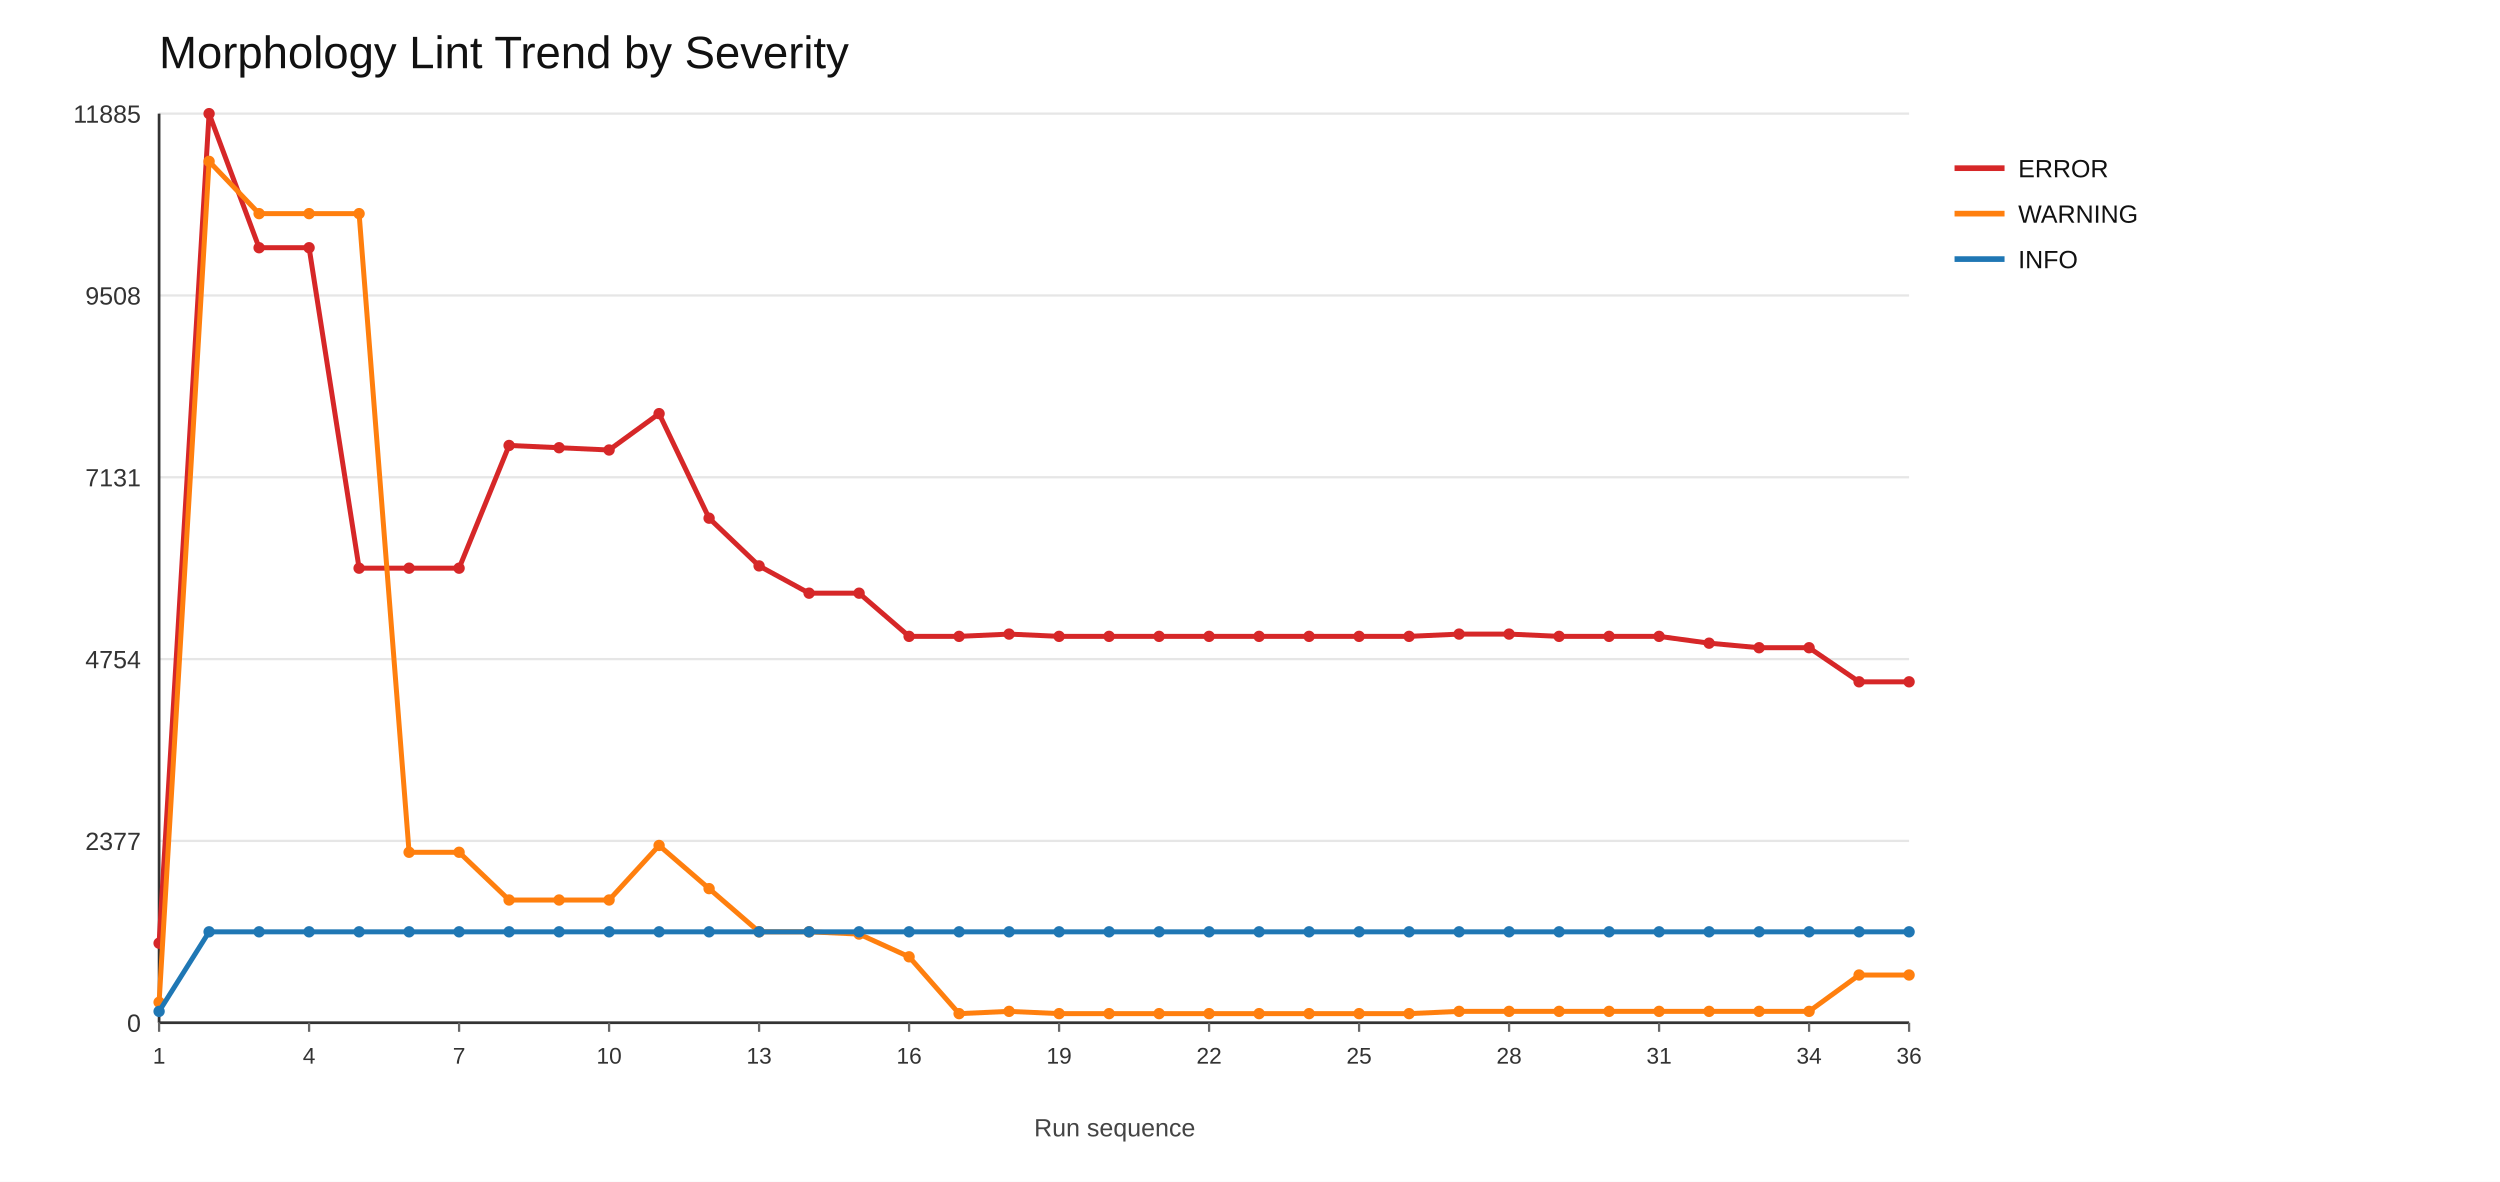
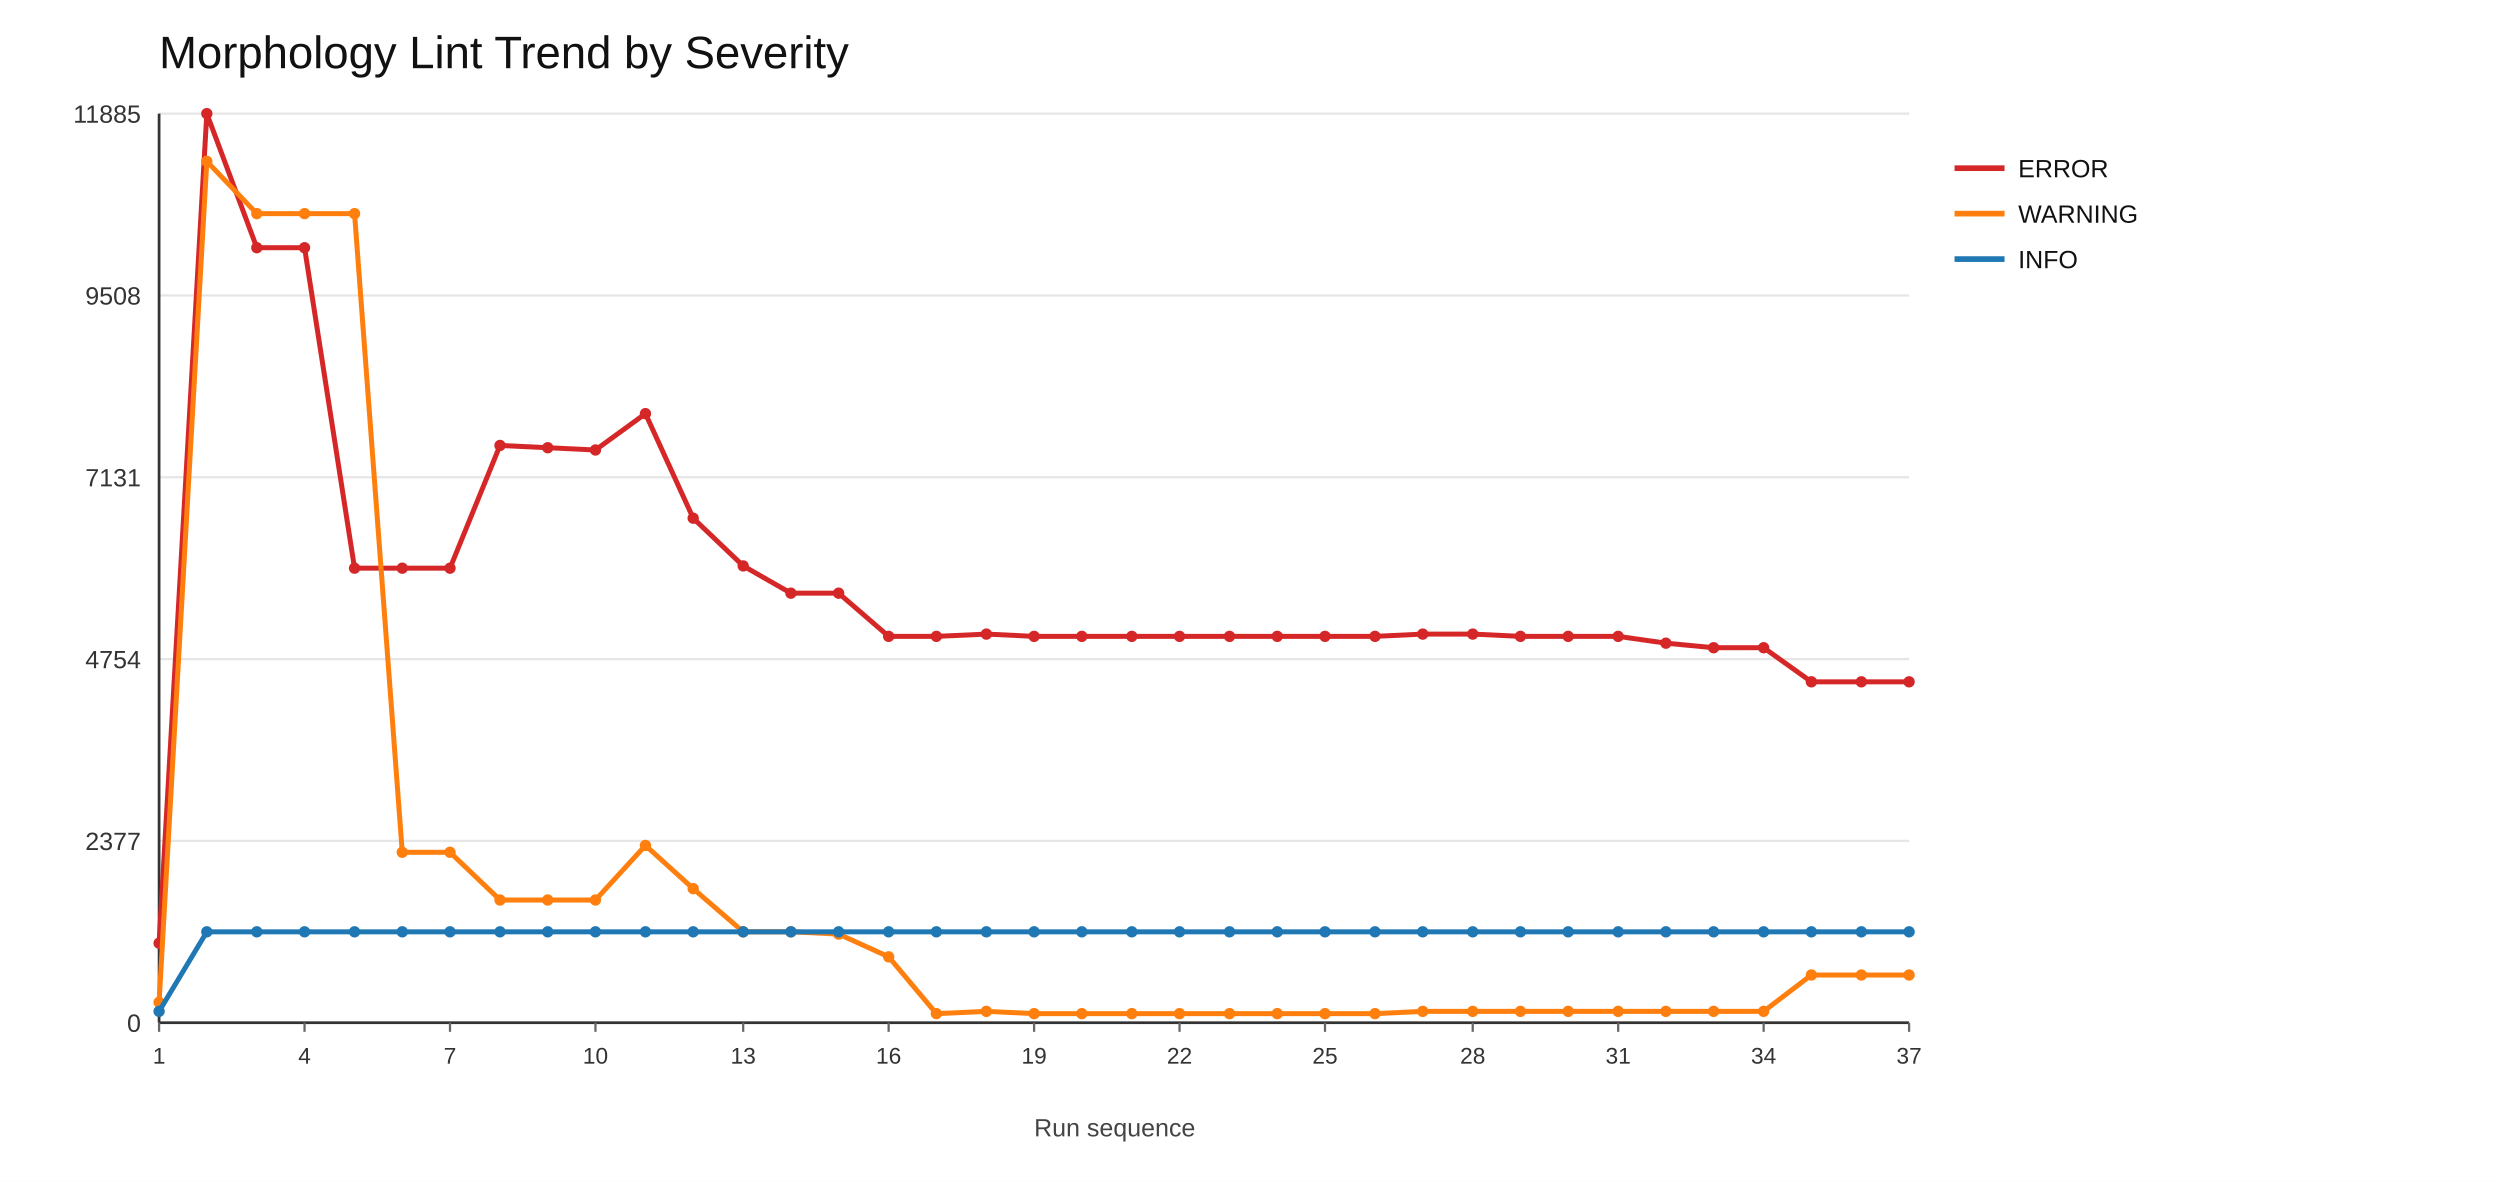
<svg xmlns="http://www.w3.org/2000/svg" width="1100" height="520">
  <rect x="0" y="0" width="1100" height="520" fill="#ffffff" />
  <text x="70" y="30" font-size="20" font-family="Arial" fill="#111">Morphology Lint Trend by Severity</text>
  <line x1="70" y1="450" x2="840" y2="450" stroke="#e6e6e6" stroke-width="1" />
  <text x="62" y="454" font-size="11" font-family="Arial" fill="#333" text-anchor="end">0</text>
  <line x1="70" y1="370" x2="840" y2="370" stroke="#e6e6e6" stroke-width="1" />
  <text x="62" y="374" font-size="11" font-family="Arial" fill="#333" text-anchor="end">2377</text>
  <line x1="70" y1="290" x2="840" y2="290" stroke="#e6e6e6" stroke-width="1" />
  <text x="62" y="294" font-size="11" font-family="Arial" fill="#333" text-anchor="end">4754</text>
  <line x1="70" y1="210" x2="840" y2="210" stroke="#e6e6e6" stroke-width="1" />
  <text x="62" y="214" font-size="11" font-family="Arial" fill="#333" text-anchor="end">7131</text>
  <line x1="70" y1="130" x2="840" y2="130" stroke="#e6e6e6" stroke-width="1" />
  <text x="62" y="134" font-size="11" font-family="Arial" fill="#333" text-anchor="end">9508</text>
  <line x1="70" y1="50" x2="840" y2="50" stroke="#e6e6e6" stroke-width="1" />
  <text x="62" y="54" font-size="11" font-family="Arial" fill="#333" text-anchor="end">11885</text>
  <line x1="70" y1="450" x2="840" y2="450" stroke="#333" stroke-width="1.2" />
  <line x1="70" y1="50" x2="70" y2="450" stroke="#333" stroke-width="1.2" />
  <line x1="70" y1="450" x2="70" y2="454" stroke="#666" stroke-width="1" />
  <text x="70" y="468" font-size="10" font-family="Arial" fill="#333" text-anchor="middle">1</text>
-   <line x1="136" y1="450" x2="136" y2="454" stroke="#666" stroke-width="1" />
-   <text x="136" y="468" font-size="10" font-family="Arial" fill="#333" text-anchor="middle">4</text>
-   <line x1="202" y1="450" x2="202" y2="454" stroke="#666" stroke-width="1" />
-   <text x="202" y="468" font-size="10" font-family="Arial" fill="#333" text-anchor="middle">7</text>
-   <line x1="268" y1="450" x2="268" y2="454" stroke="#666" stroke-width="1" />
-   <text x="268" y="468" font-size="10" font-family="Arial" fill="#333" text-anchor="middle">10</text>
-   <line x1="334" y1="450" x2="334" y2="454" stroke="#666" stroke-width="1" />
-   <text x="334" y="468" font-size="10" font-family="Arial" fill="#333" text-anchor="middle">13</text>
-   <line x1="400" y1="450" x2="400" y2="454" stroke="#666" stroke-width="1" />
-   <text x="400" y="468" font-size="10" font-family="Arial" fill="#333" text-anchor="middle">16</text>
-   <line x1="466" y1="450" x2="466" y2="454" stroke="#666" stroke-width="1" />
-   <text x="466" y="468" font-size="10" font-family="Arial" fill="#333" text-anchor="middle">19</text>
-   <line x1="532" y1="450" x2="532" y2="454" stroke="#666" stroke-width="1" />
-   <text x="532" y="468" font-size="10" font-family="Arial" fill="#333" text-anchor="middle">22</text>
-   <line x1="598" y1="450" x2="598" y2="454" stroke="#666" stroke-width="1" />
-   <text x="598" y="468" font-size="10" font-family="Arial" fill="#333" text-anchor="middle">25</text>
-   <line x1="664" y1="450" x2="664" y2="454" stroke="#666" stroke-width="1" />
-   <text x="664" y="468" font-size="10" font-family="Arial" fill="#333" text-anchor="middle">28</text>
-   <line x1="730" y1="450" x2="730" y2="454" stroke="#666" stroke-width="1" />
-   <text x="730" y="468" font-size="10" font-family="Arial" fill="#333" text-anchor="middle">31</text>
-   <line x1="796" y1="450" x2="796" y2="454" stroke="#666" stroke-width="1" />
-   <text x="796" y="468" font-size="10" font-family="Arial" fill="#333" text-anchor="middle">34</text>
+   <line x1="134" y1="450" x2="134" y2="454" stroke="#666" stroke-width="1" />
+   <text x="134" y="468" font-size="10" font-family="Arial" fill="#333" text-anchor="middle">4</text>
+   <line x1="198" y1="450" x2="198" y2="454" stroke="#666" stroke-width="1" />
+   <text x="198" y="468" font-size="10" font-family="Arial" fill="#333" text-anchor="middle">7</text>
+   <line x1="262" y1="450" x2="262" y2="454" stroke="#666" stroke-width="1" />
+   <text x="262" y="468" font-size="10" font-family="Arial" fill="#333" text-anchor="middle">10</text>
+   <line x1="327" y1="450" x2="327" y2="454" stroke="#666" stroke-width="1" />
+   <text x="327" y="468" font-size="10" font-family="Arial" fill="#333" text-anchor="middle">13</text>
+   <line x1="391" y1="450" x2="391" y2="454" stroke="#666" stroke-width="1" />
+   <text x="391" y="468" font-size="10" font-family="Arial" fill="#333" text-anchor="middle">16</text>
+   <line x1="455" y1="450" x2="455" y2="454" stroke="#666" stroke-width="1" />
+   <text x="455" y="468" font-size="10" font-family="Arial" fill="#333" text-anchor="middle">19</text>
+   <line x1="519" y1="450" x2="519" y2="454" stroke="#666" stroke-width="1" />
+   <text x="519" y="468" font-size="10" font-family="Arial" fill="#333" text-anchor="middle">22</text>
+   <line x1="583" y1="450" x2="583" y2="454" stroke="#666" stroke-width="1" />
+   <text x="583" y="468" font-size="10" font-family="Arial" fill="#333" text-anchor="middle">25</text>
+   <line x1="648" y1="450" x2="648" y2="454" stroke="#666" stroke-width="1" />
+   <text x="648" y="468" font-size="10" font-family="Arial" fill="#333" text-anchor="middle">28</text>
+   <line x1="712" y1="450" x2="712" y2="454" stroke="#666" stroke-width="1" />
+   <text x="712" y="468" font-size="10" font-family="Arial" fill="#333" text-anchor="middle">31</text>
+   <line x1="776" y1="450" x2="776" y2="454" stroke="#666" stroke-width="1" />
+   <text x="776" y="468" font-size="10" font-family="Arial" fill="#333" text-anchor="middle">34</text>
  <line x1="840" y1="450" x2="840" y2="454" stroke="#666" stroke-width="1" />
-   <text x="840" y="468" font-size="10" font-family="Arial" fill="#333" text-anchor="middle">36</text>
-   <polyline fill="none" stroke="#d62728" stroke-width="2.2" points="70,415 92,50 114,109 136,109 158,250 180,250 202,250 224,196 246,197 268,198 290,182 312,228 334,249 356,261 378,261 400,280 422,280 444,279 466,280 488,280 510,280 532,280 554,280 576,280 598,280 620,280 642,279 664,279 686,280 708,280 730,280 752,283 774,285 796,285 818,300 840,300" />
+   <text x="840" y="468" font-size="10" font-family="Arial" fill="#333" text-anchor="middle">37</text>
+   <polyline fill="none" stroke="#d62728" stroke-width="2.2" points="70,415 91,50 113,109 134,109 156,250 177,250 198,250 220,196 241,197 262,198 284,182 305,228 327,249 348,261 369,261 391,280 412,280 434,279 455,280 476,280 498,280 519,280 541,280 562,280 583,280 605,280 626,279 648,279 669,280 690,280 712,280 733,283 754,285 776,285 797,300 819,300 840,300" />
  <circle cx="70" cy="415" r="2.5" fill="#d62728" />
-   <circle cx="92" cy="50" r="2.5" fill="#d62728" />
-   <circle cx="114" cy="109" r="2.5" fill="#d62728" />
-   <circle cx="136" cy="109" r="2.5" fill="#d62728" />
-   <circle cx="158" cy="250" r="2.5" fill="#d62728" />
-   <circle cx="180" cy="250" r="2.5" fill="#d62728" />
-   <circle cx="202" cy="250" r="2.5" fill="#d62728" />
-   <circle cx="224" cy="196" r="2.5" fill="#d62728" />
-   <circle cx="246" cy="197" r="2.5" fill="#d62728" />
-   <circle cx="268" cy="198" r="2.5" fill="#d62728" />
-   <circle cx="290" cy="182" r="2.5" fill="#d62728" />
-   <circle cx="312" cy="228" r="2.5" fill="#d62728" />
-   <circle cx="334" cy="249" r="2.5" fill="#d62728" />
-   <circle cx="356" cy="261" r="2.5" fill="#d62728" />
-   <circle cx="378" cy="261" r="2.5" fill="#d62728" />
-   <circle cx="400" cy="280" r="2.5" fill="#d62728" />
-   <circle cx="422" cy="280" r="2.5" fill="#d62728" />
-   <circle cx="444" cy="279" r="2.5" fill="#d62728" />
-   <circle cx="466" cy="280" r="2.5" fill="#d62728" />
-   <circle cx="488" cy="280" r="2.5" fill="#d62728" />
-   <circle cx="510" cy="280" r="2.5" fill="#d62728" />
-   <circle cx="532" cy="280" r="2.5" fill="#d62728" />
-   <circle cx="554" cy="280" r="2.5" fill="#d62728" />
-   <circle cx="576" cy="280" r="2.5" fill="#d62728" />
-   <circle cx="598" cy="280" r="2.5" fill="#d62728" />
-   <circle cx="620" cy="280" r="2.5" fill="#d62728" />
-   <circle cx="642" cy="279" r="2.5" fill="#d62728" />
-   <circle cx="664" cy="279" r="2.5" fill="#d62728" />
-   <circle cx="686" cy="280" r="2.5" fill="#d62728" />
-   <circle cx="708" cy="280" r="2.5" fill="#d62728" />
-   <circle cx="730" cy="280" r="2.5" fill="#d62728" />
-   <circle cx="752" cy="283" r="2.5" fill="#d62728" />
-   <circle cx="774" cy="285" r="2.5" fill="#d62728" />
-   <circle cx="796" cy="285" r="2.5" fill="#d62728" />
-   <circle cx="818" cy="300" r="2.5" fill="#d62728" />
+   <circle cx="91" cy="50" r="2.5" fill="#d62728" />
+   <circle cx="113" cy="109" r="2.5" fill="#d62728" />
+   <circle cx="134" cy="109" r="2.5" fill="#d62728" />
+   <circle cx="156" cy="250" r="2.5" fill="#d62728" />
+   <circle cx="177" cy="250" r="2.5" fill="#d62728" />
+   <circle cx="198" cy="250" r="2.5" fill="#d62728" />
+   <circle cx="220" cy="196" r="2.5" fill="#d62728" />
+   <circle cx="241" cy="197" r="2.5" fill="#d62728" />
+   <circle cx="262" cy="198" r="2.5" fill="#d62728" />
+   <circle cx="284" cy="182" r="2.5" fill="#d62728" />
+   <circle cx="305" cy="228" r="2.5" fill="#d62728" />
+   <circle cx="327" cy="249" r="2.5" fill="#d62728" />
+   <circle cx="348" cy="261" r="2.5" fill="#d62728" />
+   <circle cx="369" cy="261" r="2.5" fill="#d62728" />
+   <circle cx="391" cy="280" r="2.5" fill="#d62728" />
+   <circle cx="412" cy="280" r="2.5" fill="#d62728" />
+   <circle cx="434" cy="279" r="2.5" fill="#d62728" />
+   <circle cx="455" cy="280" r="2.5" fill="#d62728" />
+   <circle cx="476" cy="280" r="2.5" fill="#d62728" />
+   <circle cx="498" cy="280" r="2.5" fill="#d62728" />
+   <circle cx="519" cy="280" r="2.5" fill="#d62728" />
+   <circle cx="541" cy="280" r="2.5" fill="#d62728" />
+   <circle cx="562" cy="280" r="2.5" fill="#d62728" />
+   <circle cx="583" cy="280" r="2.5" fill="#d62728" />
+   <circle cx="605" cy="280" r="2.5" fill="#d62728" />
+   <circle cx="626" cy="279" r="2.5" fill="#d62728" />
+   <circle cx="648" cy="279" r="2.5" fill="#d62728" />
+   <circle cx="669" cy="280" r="2.5" fill="#d62728" />
+   <circle cx="690" cy="280" r="2.5" fill="#d62728" />
+   <circle cx="712" cy="280" r="2.5" fill="#d62728" />
+   <circle cx="733" cy="283" r="2.5" fill="#d62728" />
+   <circle cx="754" cy="285" r="2.5" fill="#d62728" />
+   <circle cx="776" cy="285" r="2.5" fill="#d62728" />
+   <circle cx="797" cy="300" r="2.5" fill="#d62728" />
+   <circle cx="819" cy="300" r="2.5" fill="#d62728" />
  <circle cx="840" cy="300" r="2.5" fill="#d62728" />
  <line x1="860" y1="74" x2="882" y2="74" stroke="#d62728" stroke-width="2.5" />
  <text x="888" y="78" font-size="11" font-family="Arial" fill="#111">ERROR</text>
-   <polyline fill="none" stroke="#ff7f0e" stroke-width="2.2" points="70,441 92,71 114,94 136,94 158,94 180,375 202,375 224,396 246,396 268,396 290,372 312,391 334,410 356,410 378,411 400,421 422,446 444,445 466,446 488,446 510,446 532,446 554,446 576,446 598,446 620,446 642,445 664,445 686,445 708,445 730,445 752,445 774,445 796,445 818,429 840,429" />
+   <polyline fill="none" stroke="#ff7f0e" stroke-width="2.2" points="70,441 91,71 113,94 134,94 156,94 177,375 198,375 220,396 241,396 262,396 284,372 305,391 327,410 348,410 369,411 391,421 412,446 434,445 455,446 476,446 498,446 519,446 541,446 562,446 583,446 605,446 626,445 648,445 669,445 690,445 712,445 733,445 754,445 776,445 797,429 819,429 840,429" />
  <circle cx="70" cy="441" r="2.5" fill="#ff7f0e" />
-   <circle cx="92" cy="71" r="2.5" fill="#ff7f0e" />
-   <circle cx="114" cy="94" r="2.5" fill="#ff7f0e" />
-   <circle cx="136" cy="94" r="2.5" fill="#ff7f0e" />
-   <circle cx="158" cy="94" r="2.5" fill="#ff7f0e" />
-   <circle cx="180" cy="375" r="2.5" fill="#ff7f0e" />
-   <circle cx="202" cy="375" r="2.5" fill="#ff7f0e" />
-   <circle cx="224" cy="396" r="2.5" fill="#ff7f0e" />
-   <circle cx="246" cy="396" r="2.5" fill="#ff7f0e" />
-   <circle cx="268" cy="396" r="2.5" fill="#ff7f0e" />
-   <circle cx="290" cy="372" r="2.5" fill="#ff7f0e" />
-   <circle cx="312" cy="391" r="2.5" fill="#ff7f0e" />
-   <circle cx="334" cy="410" r="2.5" fill="#ff7f0e" />
-   <circle cx="356" cy="410" r="2.5" fill="#ff7f0e" />
-   <circle cx="378" cy="411" r="2.5" fill="#ff7f0e" />
-   <circle cx="400" cy="421" r="2.5" fill="#ff7f0e" />
-   <circle cx="422" cy="446" r="2.5" fill="#ff7f0e" />
-   <circle cx="444" cy="445" r="2.5" fill="#ff7f0e" />
-   <circle cx="466" cy="446" r="2.5" fill="#ff7f0e" />
-   <circle cx="488" cy="446" r="2.5" fill="#ff7f0e" />
-   <circle cx="510" cy="446" r="2.5" fill="#ff7f0e" />
-   <circle cx="532" cy="446" r="2.5" fill="#ff7f0e" />
-   <circle cx="554" cy="446" r="2.5" fill="#ff7f0e" />
-   <circle cx="576" cy="446" r="2.5" fill="#ff7f0e" />
-   <circle cx="598" cy="446" r="2.5" fill="#ff7f0e" />
-   <circle cx="620" cy="446" r="2.5" fill="#ff7f0e" />
-   <circle cx="642" cy="445" r="2.5" fill="#ff7f0e" />
-   <circle cx="664" cy="445" r="2.5" fill="#ff7f0e" />
-   <circle cx="686" cy="445" r="2.5" fill="#ff7f0e" />
-   <circle cx="708" cy="445" r="2.5" fill="#ff7f0e" />
-   <circle cx="730" cy="445" r="2.5" fill="#ff7f0e" />
-   <circle cx="752" cy="445" r="2.5" fill="#ff7f0e" />
-   <circle cx="774" cy="445" r="2.5" fill="#ff7f0e" />
-   <circle cx="796" cy="445" r="2.5" fill="#ff7f0e" />
-   <circle cx="818" cy="429" r="2.5" fill="#ff7f0e" />
+   <circle cx="91" cy="71" r="2.5" fill="#ff7f0e" />
+   <circle cx="113" cy="94" r="2.5" fill="#ff7f0e" />
+   <circle cx="134" cy="94" r="2.5" fill="#ff7f0e" />
+   <circle cx="156" cy="94" r="2.5" fill="#ff7f0e" />
+   <circle cx="177" cy="375" r="2.5" fill="#ff7f0e" />
+   <circle cx="198" cy="375" r="2.5" fill="#ff7f0e" />
+   <circle cx="220" cy="396" r="2.5" fill="#ff7f0e" />
+   <circle cx="241" cy="396" r="2.5" fill="#ff7f0e" />
+   <circle cx="262" cy="396" r="2.5" fill="#ff7f0e" />
+   <circle cx="284" cy="372" r="2.5" fill="#ff7f0e" />
+   <circle cx="305" cy="391" r="2.5" fill="#ff7f0e" />
+   <circle cx="327" cy="410" r="2.5" fill="#ff7f0e" />
+   <circle cx="348" cy="410" r="2.5" fill="#ff7f0e" />
+   <circle cx="369" cy="411" r="2.5" fill="#ff7f0e" />
+   <circle cx="391" cy="421" r="2.5" fill="#ff7f0e" />
+   <circle cx="412" cy="446" r="2.5" fill="#ff7f0e" />
+   <circle cx="434" cy="445" r="2.5" fill="#ff7f0e" />
+   <circle cx="455" cy="446" r="2.5" fill="#ff7f0e" />
+   <circle cx="476" cy="446" r="2.5" fill="#ff7f0e" />
+   <circle cx="498" cy="446" r="2.5" fill="#ff7f0e" />
+   <circle cx="519" cy="446" r="2.5" fill="#ff7f0e" />
+   <circle cx="541" cy="446" r="2.5" fill="#ff7f0e" />
+   <circle cx="562" cy="446" r="2.5" fill="#ff7f0e" />
+   <circle cx="583" cy="446" r="2.5" fill="#ff7f0e" />
+   <circle cx="605" cy="446" r="2.5" fill="#ff7f0e" />
+   <circle cx="626" cy="445" r="2.5" fill="#ff7f0e" />
+   <circle cx="648" cy="445" r="2.5" fill="#ff7f0e" />
+   <circle cx="669" cy="445" r="2.5" fill="#ff7f0e" />
+   <circle cx="690" cy="445" r="2.5" fill="#ff7f0e" />
+   <circle cx="712" cy="445" r="2.5" fill="#ff7f0e" />
+   <circle cx="733" cy="445" r="2.5" fill="#ff7f0e" />
+   <circle cx="754" cy="445" r="2.5" fill="#ff7f0e" />
+   <circle cx="776" cy="445" r="2.5" fill="#ff7f0e" />
+   <circle cx="797" cy="429" r="2.5" fill="#ff7f0e" />
+   <circle cx="819" cy="429" r="2.5" fill="#ff7f0e" />
  <circle cx="840" cy="429" r="2.5" fill="#ff7f0e" />
  <line x1="860" y1="94" x2="882" y2="94" stroke="#ff7f0e" stroke-width="2.5" />
  <text x="888" y="98" font-size="11" font-family="Arial" fill="#111">WARNING</text>
-   <polyline fill="none" stroke="#1f77b4" stroke-width="2.2" points="70,445 92,410 114,410 136,410 158,410 180,410 202,410 224,410 246,410 268,410 290,410 312,410 334,410 356,410 378,410 400,410 422,410 444,410 466,410 488,410 510,410 532,410 554,410 576,410 598,410 620,410 642,410 664,410 686,410 708,410 730,410 752,410 774,410 796,410 818,410 840,410" />
+   <polyline fill="none" stroke="#1f77b4" stroke-width="2.2" points="70,445 91,410 113,410 134,410 156,410 177,410 198,410 220,410 241,410 262,410 284,410 305,410 327,410 348,410 369,410 391,410 412,410 434,410 455,410 476,410 498,410 519,410 541,410 562,410 583,410 605,410 626,410 648,410 669,410 690,410 712,410 733,410 754,410 776,410 797,410 819,410 840,410" />
  <circle cx="70" cy="445" r="2.5" fill="#1f77b4" />
-   <circle cx="92" cy="410" r="2.5" fill="#1f77b4" />
-   <circle cx="114" cy="410" r="2.5" fill="#1f77b4" />
-   <circle cx="136" cy="410" r="2.5" fill="#1f77b4" />
-   <circle cx="158" cy="410" r="2.5" fill="#1f77b4" />
-   <circle cx="180" cy="410" r="2.5" fill="#1f77b4" />
-   <circle cx="202" cy="410" r="2.5" fill="#1f77b4" />
-   <circle cx="224" cy="410" r="2.5" fill="#1f77b4" />
-   <circle cx="246" cy="410" r="2.5" fill="#1f77b4" />
-   <circle cx="268" cy="410" r="2.5" fill="#1f77b4" />
-   <circle cx="290" cy="410" r="2.5" fill="#1f77b4" />
-   <circle cx="312" cy="410" r="2.5" fill="#1f77b4" />
-   <circle cx="334" cy="410" r="2.5" fill="#1f77b4" />
-   <circle cx="356" cy="410" r="2.5" fill="#1f77b4" />
-   <circle cx="378" cy="410" r="2.5" fill="#1f77b4" />
-   <circle cx="400" cy="410" r="2.5" fill="#1f77b4" />
-   <circle cx="422" cy="410" r="2.5" fill="#1f77b4" />
-   <circle cx="444" cy="410" r="2.5" fill="#1f77b4" />
-   <circle cx="466" cy="410" r="2.5" fill="#1f77b4" />
-   <circle cx="488" cy="410" r="2.5" fill="#1f77b4" />
-   <circle cx="510" cy="410" r="2.5" fill="#1f77b4" />
-   <circle cx="532" cy="410" r="2.5" fill="#1f77b4" />
-   <circle cx="554" cy="410" r="2.5" fill="#1f77b4" />
-   <circle cx="576" cy="410" r="2.5" fill="#1f77b4" />
-   <circle cx="598" cy="410" r="2.5" fill="#1f77b4" />
-   <circle cx="620" cy="410" r="2.5" fill="#1f77b4" />
-   <circle cx="642" cy="410" r="2.5" fill="#1f77b4" />
-   <circle cx="664" cy="410" r="2.5" fill="#1f77b4" />
-   <circle cx="686" cy="410" r="2.5" fill="#1f77b4" />
-   <circle cx="708" cy="410" r="2.5" fill="#1f77b4" />
-   <circle cx="730" cy="410" r="2.5" fill="#1f77b4" />
-   <circle cx="752" cy="410" r="2.5" fill="#1f77b4" />
-   <circle cx="774" cy="410" r="2.5" fill="#1f77b4" />
-   <circle cx="796" cy="410" r="2.5" fill="#1f77b4" />
-   <circle cx="818" cy="410" r="2.5" fill="#1f77b4" />
+   <circle cx="91" cy="410" r="2.5" fill="#1f77b4" />
+   <circle cx="113" cy="410" r="2.5" fill="#1f77b4" />
+   <circle cx="134" cy="410" r="2.5" fill="#1f77b4" />
+   <circle cx="156" cy="410" r="2.5" fill="#1f77b4" />
+   <circle cx="177" cy="410" r="2.5" fill="#1f77b4" />
+   <circle cx="198" cy="410" r="2.5" fill="#1f77b4" />
+   <circle cx="220" cy="410" r="2.5" fill="#1f77b4" />
+   <circle cx="241" cy="410" r="2.5" fill="#1f77b4" />
+   <circle cx="262" cy="410" r="2.5" fill="#1f77b4" />
+   <circle cx="284" cy="410" r="2.5" fill="#1f77b4" />
+   <circle cx="305" cy="410" r="2.5" fill="#1f77b4" />
+   <circle cx="327" cy="410" r="2.5" fill="#1f77b4" />
+   <circle cx="348" cy="410" r="2.5" fill="#1f77b4" />
+   <circle cx="369" cy="410" r="2.5" fill="#1f77b4" />
+   <circle cx="391" cy="410" r="2.5" fill="#1f77b4" />
+   <circle cx="412" cy="410" r="2.5" fill="#1f77b4" />
+   <circle cx="434" cy="410" r="2.5" fill="#1f77b4" />
+   <circle cx="455" cy="410" r="2.5" fill="#1f77b4" />
+   <circle cx="476" cy="410" r="2.5" fill="#1f77b4" />
+   <circle cx="498" cy="410" r="2.5" fill="#1f77b4" />
+   <circle cx="519" cy="410" r="2.5" fill="#1f77b4" />
+   <circle cx="541" cy="410" r="2.5" fill="#1f77b4" />
+   <circle cx="562" cy="410" r="2.5" fill="#1f77b4" />
+   <circle cx="583" cy="410" r="2.5" fill="#1f77b4" />
+   <circle cx="605" cy="410" r="2.5" fill="#1f77b4" />
+   <circle cx="626" cy="410" r="2.5" fill="#1f77b4" />
+   <circle cx="648" cy="410" r="2.5" fill="#1f77b4" />
+   <circle cx="669" cy="410" r="2.5" fill="#1f77b4" />
+   <circle cx="690" cy="410" r="2.5" fill="#1f77b4" />
+   <circle cx="712" cy="410" r="2.5" fill="#1f77b4" />
+   <circle cx="733" cy="410" r="2.5" fill="#1f77b4" />
+   <circle cx="754" cy="410" r="2.5" fill="#1f77b4" />
+   <circle cx="776" cy="410" r="2.5" fill="#1f77b4" />
+   <circle cx="797" cy="410" r="2.5" fill="#1f77b4" />
+   <circle cx="819" cy="410" r="2.5" fill="#1f77b4" />
  <circle cx="840" cy="410" r="2.5" fill="#1f77b4" />
  <line x1="860" y1="114" x2="882" y2="114" stroke="#1f77b4" stroke-width="2.5" />
  <text x="888" y="118" font-size="11" font-family="Arial" fill="#111">INFO</text>
  <text x="455" y="500" font-size="11" font-family="Arial" fill="#444">Run sequence</text>
</svg>
